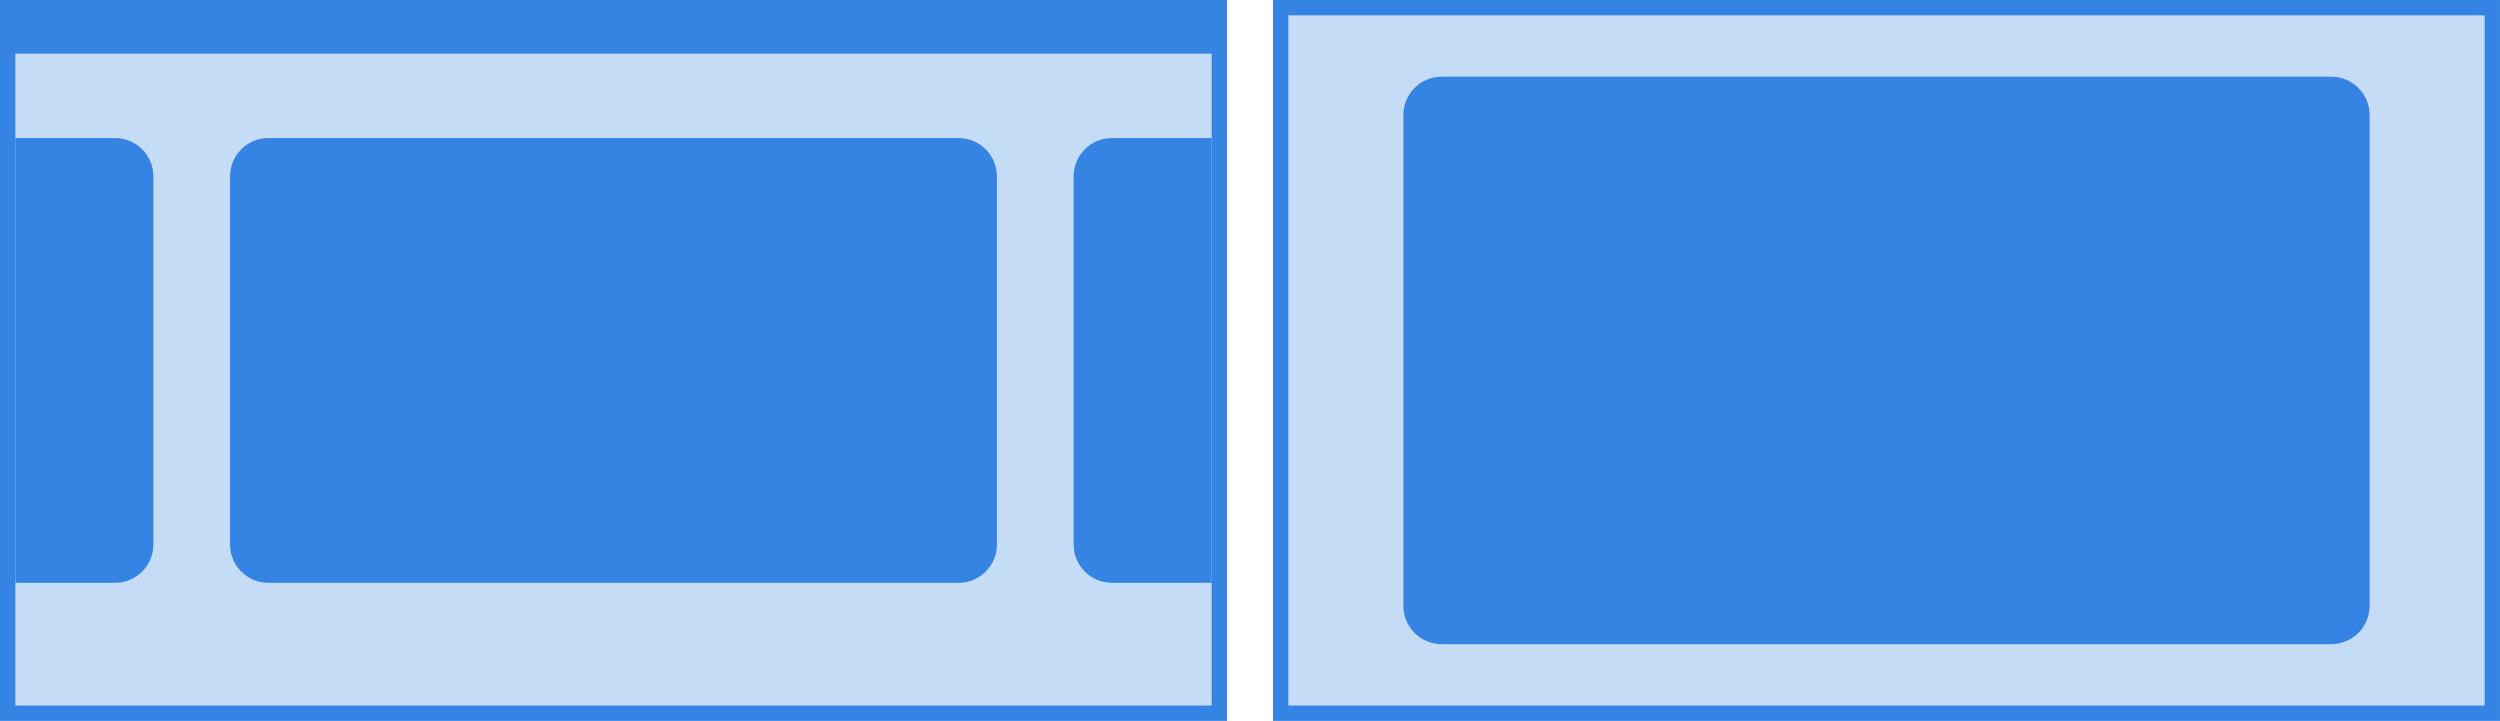
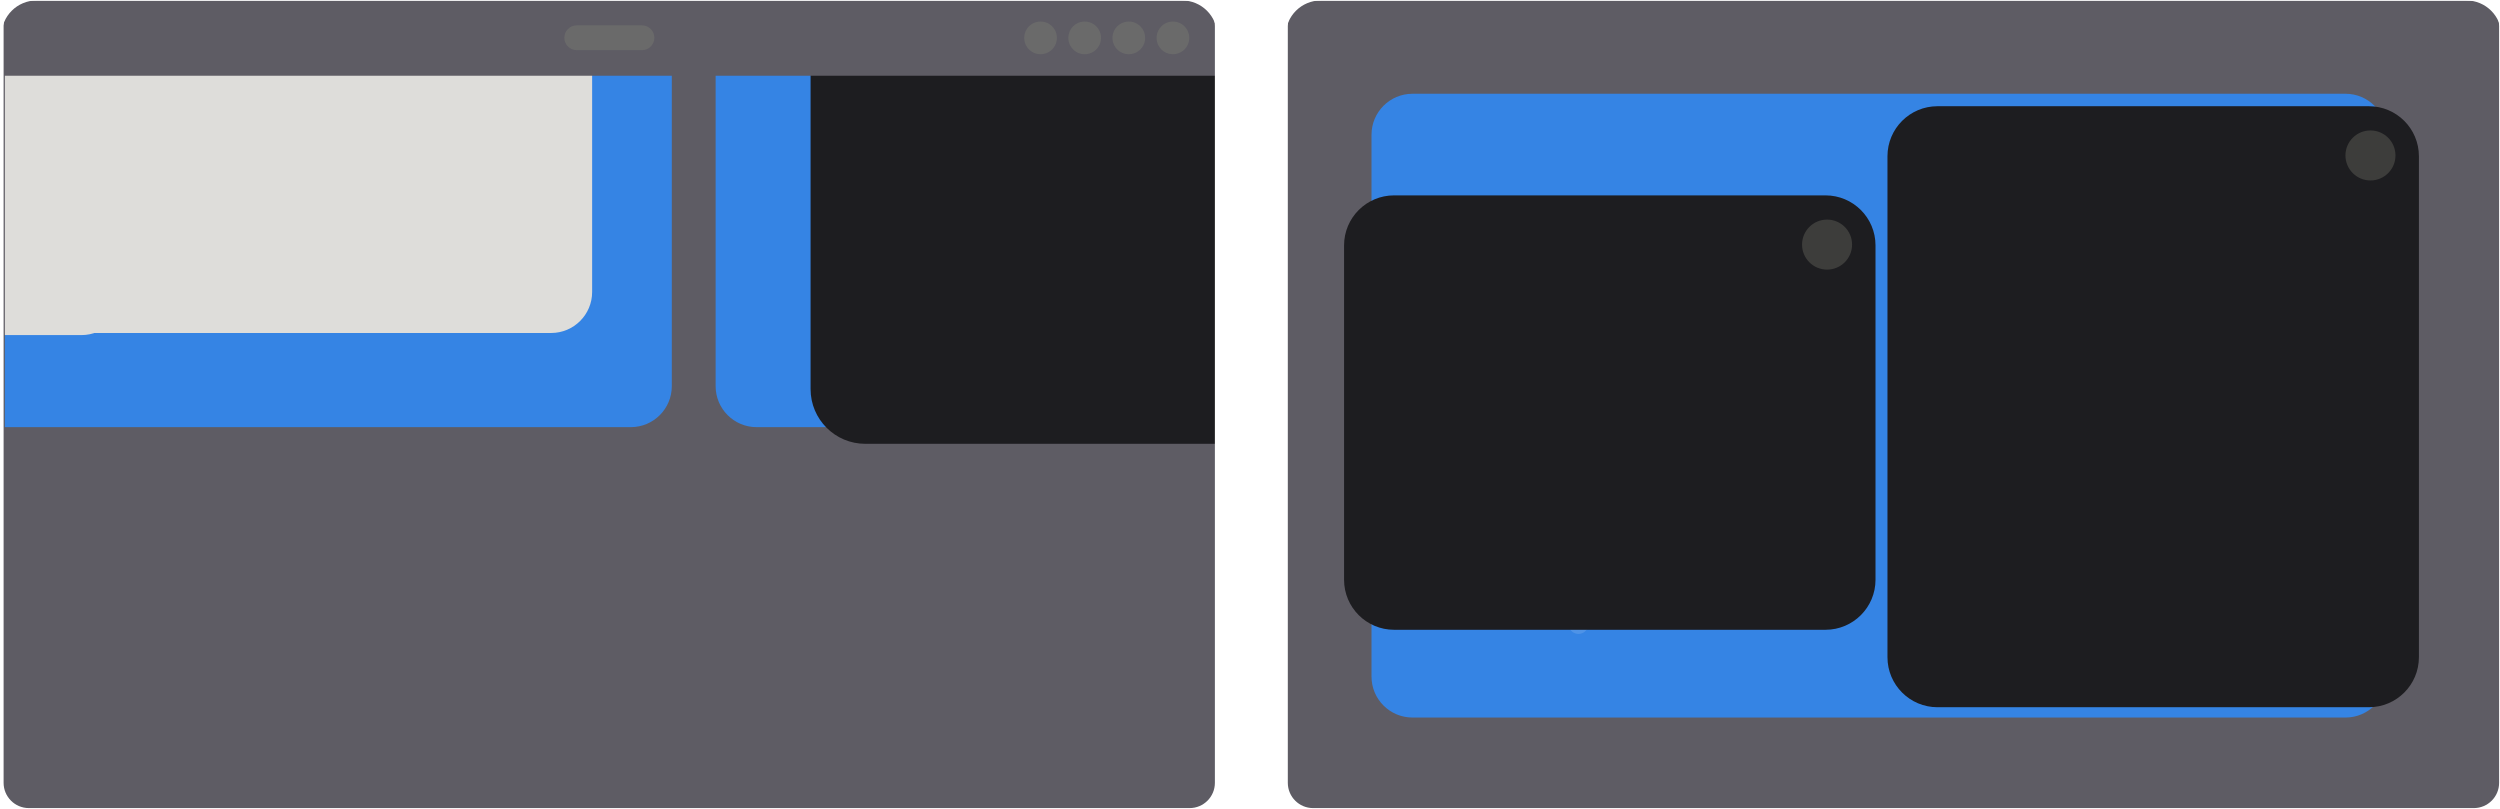
- <svg xmlns="http://www.w3.org/2000/svg" width="326" height="94" viewBox="0 0 86.255 24.871">
-   <path style="display:inline;opacity:.287;vector-effect:none;fill:#3584e4;fill-opacity:1;stroke:#3584e4;stroke-width:.794;stroke-linecap:butt;stroke-linejoin:miter;stroke-miterlimit:4;stroke-dasharray:none;stroke-dashoffset:0;stroke-opacity:1;marker:none;marker-start:none;marker-mid:none;marker-end:none;paint-order:normal" d="M.397.397h41.54v24.078H.397Z" />
-   <path style="display:inline;vector-effect:none;fill:none;fill-opacity:1;stroke:#3584e4;stroke-width:.529;stroke-linecap:butt;stroke-linejoin:miter;stroke-miterlimit:4;stroke-dasharray:none;stroke-dashoffset:0;stroke-opacity:1;marker:none" d="M.265.265h41.804v24.342H.265Z" />
-   <path style="vector-effect:none;fill:none;fill-opacity:1;stroke:#3584e4;stroke-width:.529;stroke-linecap:butt;stroke-linejoin:miter;stroke-miterlimit:4;stroke-dasharray:none;stroke-dashoffset:0;stroke-opacity:1;marker:none" d="M44.186.265H85.99v24.342H44.186z" />
-   <path style="display:inline;opacity:.287;vector-effect:none;fill:#3584e4;fill-opacity:1;stroke:#3584e4;stroke-width:.794;stroke-linecap:butt;stroke-linejoin:miter;stroke-miterlimit:4;stroke-dasharray:none;stroke-dashoffset:0;stroke-opacity:1;marker:none;marker-start:none;marker-mid:none;marker-end:none;paint-order:normal" d="M44.318.397h41.54v24.078h-41.54Z" />
-   <rect style="opacity:1;fill:#3584e4;fill-opacity:1;stroke:#ed333b;stroke-width:0;stroke-linecap:round;stroke-miterlimit:4;stroke-dasharray:none" width="33.338" height="19.579" x="48.419" y="2.646" rx="1.323" ry="1.323" />
-   <rect style="opacity:1;fill:#3584e4;fill-opacity:1;stroke:#ed333b;stroke-width:0;stroke-linecap:round;stroke-miterlimit:4;stroke-dasharray:none" width="26.459" height="15.346" x="7.937" y="4.763" rx="1.323" ry="1.323" />
-   <path style="opacity:1;fill:#3584e4;stroke:#ed333b;stroke-width:0;stroke-linecap:round;fill-opacity:1" d="M38.365 4.763h3.44v15.345h-3.44a1.32 1.32 0 0 1-1.323-1.322v-12.7c0-.733.59-1.323 1.323-1.323zM3.969 4.763H.529v15.345h3.44a1.32 1.32 0 0 0 1.323-1.322v-12.7a1.32 1.32 0 0 0-1.323-1.323Z" />
-   <path style="fill:#3584e4;fill-opacity:1;stroke-width:.529;stroke-linejoin:round;stop-color:#000" d="M0 0h42.334v1.852H0z" />
+ <svg xmlns="http://www.w3.org/2000/svg" viewBox="0 0 792 256">
+   <g id="monitor2" opacity="1" mask="url(#clipmaskMask)" transform="translate(192 130.587) translate(408.382 0) rotate(0) scale(1 1) skewX(0) skewY(0) translate(-192 -130.587)">
+     <g opacity="1" transform="translate(50.7996 33.8669) translate(140.702 94.9621) rotate(0) scale(3.77359 3.77359) skewX(0) skewY(0) translate(-50.7996 -33.8669)">
+       <rect stroke-width="1" id="systemgreybg" x="0.264" stroke-linejoin="round" y="0.263" fill="rgba(94, 92, 100, 1)" ry="2.452" stroke="rgba(94, 92, 100, 1)" width="101.072" height="67.209" stroke-linecap="round" rx="2.459" />
+     </g>
+     <g id="activedesktop" opacity="1" mask="url(#clipactiveMask)" transform="translate(192 133.546) translate(0 0) rotate(0) scale(1 1) skewX(0) skewY(0) translate(-192 -133.546)">
+       <g id="workspaces" opacity="1" transform="translate(50.9318 36.5127) translate(-199.058 91.998) rotate(0) scale(3.06709 3.06709) skewX(0) skewY(0) translate(-50.9318 -36.5127)">
+         <g id="workspace3" opacity="1" transform="translate(50.7954 36.5127) translate(109.364 0) rotate(0) scale(1 1) skewX(0) skewY(0) translate(-50.7954 -36.5127)">
+           <g opacity="1" transform="translate(50.7954 36.5127) translate(0 0) rotate(0) scale(1 1) skewX(0) skewY(0) translate(-50.7954 -36.5127)">
+             <rect stroke-width="0.546" id="bg" x="-1.623" stroke-linejoin="round" y="4.297" fill="rgba(53, 132, 228, 1)" ry="4.233" stroke="none" width="104.837" height="64.431" stroke-linecap="round" rx="4.233" />
+           </g>
+           <g opacity="1" transform="translate(22.3399 46.5026) translate(0 0) rotate(0) scale(1 1) skewX(0) skewY(0) translate(-22.3399 -46.5026)">
+             <path stroke-width="0.536" id="triangle" stroke-linejoin="miter" d="M10.583 44.813C10.583 44.813 10.583 50.558 10.583 50.558C10.583 51.305 11.188 51.91 11.935 51.91C11.935 51.91 17.689 51.91 17.689 51.91C18.111 51.911 18.492 51.656 18.654 51.266C18.816 50.876 18.726 50.426 18.427 50.128C18.427 50.128 12.367 44.074 12.367 44.074C12.068 43.775 11.618 43.686 11.228 43.848C10.837 44.01 10.583 44.391 10.583 44.813C10.583 44.813 10.583 44.813 10.583 44.813ZM25.929 33.959C25.929 33.959 25.929 39.704 25.929 39.704C25.929 40.451 26.534 41.056 27.281 41.056C27.281 41.056 33.035 41.056 33.035 41.056C33.458 41.056 33.838 40.802 34 40.412C34.161 40.022 34.072 39.572 33.773 39.274C33.773 39.274 27.713 33.22 27.713 33.22C27.414 32.921 26.964 32.832 26.574 32.993C26.183 33.155 25.929 33.536 25.929 33.959C25.929 33.959 25.929 33.959 25.929 33.959ZM18.733 59.074C18.733 59.074 18.733 53.237 18.733 53.237C18.733 52.504 19.327 51.91 20.059 51.91C20.059 51.91 25.906 51.91 25.906 51.91C26.317 51.911 26.688 52.158 26.845 52.538C27.003 52.918 26.915 53.356 26.625 53.646C26.625 53.646 20.471 59.794 20.471 59.794C20.179 60.085 19.742 60.172 19.361 60.014C18.981 59.857 18.733 59.486 18.733 59.074C18.733 59.074 18.733 59.074 18.733 59.074Z" fill="rgba(255, 255, 255, 0.122)" stroke="none" stroke-linecap="butt" fill-rule="evenodd" />
+           </g>
+           <g id="appwindow" opacity="1" transform="translate(70.5112 36.1159) translate(6.18777 -2.6035) rotate(0) scale(1.22025 1.22025) skewX(0) skewY(0) translate(-70.5112 -36.1159)">
+             <g opacity="1" transform="translate(70.5112 36.1159) translate(0 0) rotate(0) scale(1 1) skewX(0) skewY(0) translate(-70.5112 -36.1159)">
+               <rect stroke-width="0.529" id="window" x="50" stroke-linejoin="round" y="13.229" fill="rgba(29, 29, 32, 1)" ry="4.233" stroke="none" width="44.985" height="50.873" stroke-linecap="round" rx="4.233" />
+             </g>
+             <g opacity="1" transform="translate(90.8842 17.3965) translate(0 0) rotate(0) scale(1 1) skewX(0) skewY(0) translate(-90.8842 -17.3965)">
+               <ellipse stroke-width="0.446" id="closebutton" cy="17.396" stroke-linejoin="round" cx="90.884" fill="rgba(61, 61, 59, 1)" ry="2.117" stroke="none" stroke-linecap="round" rx="2.117" />
+             </g>
+           </g>
+           <g id="app2window0" opacity="1" transform="translate(70.5112 36.1159) translate(-49.94 6.60496) rotate(0) scale(1.22025 1.22025) skewX(0) skewY(0) translate(-70.5112 -36.1159)">
+             <g opacity="1" transform="translate(70.5112 36.1159) translate(0 0) rotate(0) scale(1 1) skewX(0) skewY(0) translate(-70.5112 -36.1159)">
+               <rect stroke-width="0.529" id="window" x="50" stroke-linejoin="round" y="13.229" fill="rgba(29, 29, 32, 1)" ry="4.233" stroke="none" width="44.985" height="36.771" stroke-linecap="round" rx="4.233" />
+             </g>
+             <g opacity="1" transform="translate(90.8842 17.3965) translate(0 0) rotate(0) scale(1 1) skewX(0) skewY(0) translate(-90.8842 -17.3965)">
+               <ellipse stroke-width="0.446" id="closebutton" cy="17.396" stroke-linejoin="round" cx="90.884" fill="rgba(61, 61, 59, 1)" ry="2.117" stroke="none" stroke-linecap="round" rx="2.117" />
+             </g>
+           </g>
+         </g>
+       </g>
+     </g>
+   </g>
+   <g transform="translate(192 130.587)">
+     <g transform="translate(1.54217 0)">
+       <g transform="rotate(0)">
+         <g transform="scale(1 1)">
+           <g transform="skewX(0) skewY(0)">
+             <g opacity="1" transform="translate(-192 -130.587)">
+               <g id="monitor1" mask="url(#clipmaskMask)">
+                 <g opacity="1" transform="translate(50.7996 33.8669) translate(140.702 94.9621) rotate(0) scale(3.77359 3.77359) skewX(0) skewY(0) translate(-50.7996 -33.8669)">
+                   <rect stroke-width="1" id="systemgreybg" x="0.264" stroke-linejoin="round" y="0.263" fill="rgba(94, 92, 100, 1)" ry="2.452" stroke="rgba(94, 92, 100, 1)" width="101.072" height="67.209" stroke-linecap="round" rx="2.459" />
+                 </g>
+                 <g transform="translate(192 133.546)">
+                   <g transform="translate(0 0)">
+                     <g transform="rotate(0)">
+                       <g transform="scale(1 1)">
+                         <g transform="skewX(0) skewY(0)">
+                           <g opacity="1" transform="translate(-192 -133.546)">
+                             <g id="activedesktop" mask="url(#clipactiveMask)">
+                               <g transform="translate(50.9318 36.5127)">
+                                 <g>
+                                   <animateTransform attributeName="transform" type="translate" dur="2s" calcMode="spline" repeatCount="indefinite" keyTimes="0;0.167;0.233;0.4;0.467;0.667;0.75;0.783;0.867;1" keySplines="0 0 1 1;1 0 0 1;0.5 0.333 0.5 0.667;1 0 0 1;0.417 0.333 0.583 0.667;1 0 0 1;1 0.333 0 0.667;1 0 0 1;0 0 1 1" values="468.403 0;468.403 0;140.928 0;140.928 0;-194.643 0;-194.643 0;140.928 0;140.928 0;468.403 0;468.403 0" />
+                                   <g>
+                                     <animateTransform attributeName="transform" type="translate" dur="2s" calcMode="spline" repeatCount="indefinite" keyTimes="0;0.167;0.233;0.4;0.467;0.667;0.75;0.783;0.867;1" keySplines="0 0 1 1;1 0.333 0 0.667;0.5 0.333 0.5 0.667;1 0.333 0 0.667;0.417 0.333 0.583 0.667;1 0.333 0 0.667;1 0.333 0 0.667;1 0.333 0 0.667;0 0 1 1" values="0 102.301;0 102.301;0 102.301;0 102.301;0 102.301;0 102.301;0 102.301;0 102.301;0 102.301;0 102.301" />
+                                     <g transform="rotate(0)">
+                                       <g transform="scale(3.06709 3.06709)">
+                                         <g transform="skewX(0) skewY(0)">
+                                           <g opacity="1" transform="translate(-50.9318 -36.5127)">
+                                             <g id="workspaces">
+                                               <g id="workspace3" opacity="1" transform="translate(50.7954 36.5127) translate(109.364 0) rotate(0) scale(1 1) skewX(0) skewY(0) translate(-50.7954 -36.5127)">
+                                                 <g opacity="1" transform="translate(50.7954 36.5127) translate(0 0) rotate(0) scale(1 1) skewX(0) skewY(0) translate(-50.7954 -36.5127)">
+                                                   <rect stroke-width="0.546" id="bg" x="-1.623" stroke-linejoin="round" y="4.297" fill="rgba(53, 132, 228, 1)" ry="4.233" stroke="none" width="104.837" height="64.431" stroke-linecap="round" rx="4.233" />
+                                                 </g>
+                                                 <g opacity="1" transform="translate(22.3399 46.5026) translate(0 0) rotate(0) scale(1 1) skewX(0) skewY(0) translate(-22.3399 -46.5026)">
+                                                   <path stroke-width="0.536" id="triangle" stroke-linejoin="miter" d="M10.583 44.813C10.583 44.813 10.583 50.558 10.583 50.558C10.583 51.305 11.188 51.91 11.935 51.91C11.935 51.91 17.689 51.91 17.689 51.91C18.111 51.911 18.492 51.656 18.654 51.266C18.816 50.876 18.726 50.426 18.427 50.128C18.427 50.128 12.367 44.074 12.367 44.074C12.068 43.775 11.618 43.686 11.228 43.848C10.837 44.01 10.583 44.391 10.583 44.813C10.583 44.813 10.583 44.813 10.583 44.813ZM25.929 33.959C25.929 33.959 25.929 39.704 25.929 39.704C25.929 40.451 26.534 41.056 27.281 41.056C27.281 41.056 33.035 41.056 33.035 41.056C33.458 41.056 33.838 40.802 34 40.412C34.161 40.022 34.072 39.572 33.773 39.274C33.773 39.274 27.713 33.22 27.713 33.22C27.414 32.921 26.964 32.832 26.574 32.993C26.183 33.155 25.929 33.536 25.929 33.959C25.929 33.959 25.929 33.959 25.929 33.959ZM18.733 59.074C18.733 59.074 18.733 53.237 18.733 53.237C18.733 52.504 19.327 51.91 20.059 51.91C20.059 51.91 25.906 51.91 25.906 51.91C26.317 51.911 26.688 52.158 26.845 52.538C27.003 52.918 26.915 53.356 26.625 53.646C26.625 53.646 20.471 59.794 20.471 59.794C20.179 60.085 19.742 60.172 19.361 60.014C18.981 59.857 18.733 59.486 18.733 59.074C18.733 59.074 18.733 59.074 18.733 59.074Z" fill="rgba(255, 255, 255, 0.122)" stroke="none" stroke-linecap="butt" fill-rule="evenodd" />
+                                                 </g>
+                                                 <g id="appwindow" opacity="1" transform="translate(70.5112 36.1159) translate(-8.6797 -3.0379) rotate(0) scale(1.33538 1.33538) skewX(0) skewY(0) translate(-70.5112 -36.1159)">
+                                                   <g opacity="1" transform="translate(70.5112 36.1159) translate(0 0) rotate(0) scale(1 1) skewX(0) skewY(0) translate(-70.5112 -36.1159)">
+                                                     <rect stroke-width="0.529" id="window" x="30.337" stroke-linejoin="round" y="13.229" fill="rgba(29, 29, 32, 1)" ry="4.233" stroke="none" width="64.648" height="50.873" stroke-linecap="round" rx="4.233" />
+                                                   </g>
+                                                   <g opacity="1" transform="translate(90.8842 17.3965) translate(0 0) rotate(0) scale(1 1) skewX(0) skewY(0) translate(-90.8842 -17.3965)">
+                                                     <ellipse stroke-width="0.446" id="closebutton" cy="17.396" stroke-linejoin="round" cx="90.884" fill="rgba(61, 61, 59, 1)" ry="2.117" stroke="none" stroke-linecap="round" rx="2.117" />
+                                                   </g>
+                                                 </g>
+                                               </g>
+                                               <g transform="translate(50.7954 36.5127)">
+                                                 <g transform="translate(0 0)">
+                                                   <g transform="rotate(0)">
+                                                     <g transform="scale(1 1)">
+                                                       <g transform="skewX(0) skewY(0)">
+                                                         <g opacity="1" transform="translate(-50.7954 -36.5127)">
+                                                           <g id="workspace2">
+                                                             <g opacity="1" transform="translate(50.7954 36.5127) translate(0 0) rotate(0) scale(1 1) skewX(0) skewY(0) translate(-50.7954 -36.5127)">
+                                                               <rect stroke-width="0.546" id="bg" x="-1.623" stroke-linejoin="round" y="4.297" fill="rgba(53, 132, 228, 1)" ry="4.233" stroke="none" width="104.837" height="64.431" stroke-linecap="round" rx="4.233" />
+                                                             </g>
+                                                             <g opacity="1" transform="translate(22.3399 46.5026) translate(0 0) rotate(0) scale(1 1) skewX(0) skewY(0) translate(-22.3399 -46.5026)">
+                                                               <path stroke-width="0.536" id="triangle" stroke-linejoin="miter" d="M10.583 44.813C10.583 44.813 10.583 50.558 10.583 50.558C10.583 51.305 11.188 51.91 11.935 51.91C11.935 51.91 17.689 51.91 17.689 51.91C18.111 51.911 18.492 51.656 18.654 51.266C18.816 50.876 18.726 50.426 18.427 50.128C18.427 50.128 12.367 44.074 12.367 44.074C12.068 43.775 11.618 43.686 11.228 43.848C10.837 44.01 10.583 44.391 10.583 44.813C10.583 44.813 10.583 44.813 10.583 44.813ZM25.929 33.959C25.929 33.959 25.929 39.704 25.929 39.704C25.929 40.451 26.534 41.056 27.281 41.056C27.281 41.056 33.035 41.056 33.035 41.056C33.458 41.056 33.838 40.802 34 40.412C34.161 40.022 34.072 39.572 33.773 39.274C33.773 39.274 27.713 33.22 27.713 33.22C27.414 32.921 26.964 32.832 26.574 32.993C26.183 33.155 25.929 33.536 25.929 33.959C25.929 33.959 25.929 33.959 25.929 33.959ZM18.733 59.074C18.733 59.074 18.733 53.237 18.733 53.237C18.733 52.504 19.327 51.91 20.059 51.91C20.059 51.91 25.906 51.91 25.906 51.91C26.317 51.911 26.688 52.158 26.845 52.538C27.003 52.918 26.915 53.356 26.625 53.646C26.625 53.646 20.471 59.794 20.471 59.794C20.179 60.085 19.742 60.172 19.361 60.014C18.981 59.857 18.733 59.486 18.733 59.074C18.733 59.074 18.733 59.074 18.733 59.074Z" fill="rgba(255, 255, 255, 0.122)" stroke="none" stroke-linecap="butt" fill-rule="evenodd" />
+                                                             </g>
+                                                             <g transform="translate(70.5112 36.1159)">
+                                                               <g>
+                                                                 <animateTransform attributeName="transform" type="translate" dur="2s" calcMode="spline" repeatCount="indefinite" keyTimes="0;0.117;0.233;1" keySplines="0 0 1 1;0 0 1 1;0 0 1 1" values="9.765 0;9.765 0;9.285 0;9.285 0" />
+                                                                 <g id="appwindow" opacity="1" transform="translate(0 0) rotate(0) scale(1 1) skewX(0) skewY(0) translate(-70.5112 -36.1159)">
+                                                                   <g opacity="1" transform="translate(70.5112 36.1159) translate(0 0) rotate(0) scale(1 1) skewX(0) skewY(0) translate(-70.5112 -36.1159)">
+                                                                     <rect stroke-width="0.529" id="window" x="38.637" stroke-linejoin="round" y="13.229" fill="rgba(222, 221, 218, 1)" ry="4.233" stroke="none" width="56.348" height="45.773" stroke-linecap="round" rx="4.233" />
+                                                                   </g>
+                                                                   <g opacity="1" transform="translate(90.8842 17.3965) translate(0 0) rotate(0) scale(1 1) skewX(0) skewY(0) translate(-90.8842 -17.3965)">
+                                                                     <ellipse stroke-width="0.446" id="closebutton" cy="17.396" stroke-linejoin="round" cx="90.884" fill="rgba(154, 153, 150, 1)" ry="2.117" stroke="none" stroke-linecap="round" rx="2.117" />
+                                                                   </g>
+                                                                 </g>
+                                                               </g>
+                                                             </g>
+                                                             <g id="app2window" opacity="1" transform="translate(70.5112 36.1159) translate(-48.5146 0.216993) rotate(0) scale(1 1) skewX(0) skewY(0) translate(-70.5112 -36.1159)">
+                                                               <g opacity="1" transform="translate(70.5112 36.1159) translate(0 0) rotate(0) scale(1 1) skewX(0) skewY(0) translate(-70.5112 -36.1159)">
+                                                                 <rect stroke-width="0.529" id="window" x="46.037" stroke-linejoin="round" y="13.229" fill="rgba(222, 221, 218, 1)" ry="4.233" stroke="none" width="48.948" height="45.773" stroke-linecap="round" rx="4.233" />
+                                                               </g>
+                                                               <g opacity="1" transform="translate(90.8842 17.3965) translate(0 0) rotate(0) scale(1 1) skewX(0) skewY(0) translate(-90.8842 -17.3965)">
+                                                                 <ellipse stroke-width="0.446" id="closebutton" cy="17.396" stroke-linejoin="round" cx="90.884" fill="rgba(154, 153, 150, 1)" ry="2.117" stroke="none" stroke-linecap="round" rx="2.117" />
+                                                               </g>
+                                                             </g>
+                                                           </g>
+                                                         </g>
+                                                       </g>
+                                                     </g>
+                                                   </g>
+                                                 </g>
+                                               </g>
+                                               <g id="workspace1" opacity="1" transform="translate(50.7954 36.5127) translate(-108.93 0) rotate(0) scale(1 1) skewX(0) skewY(0) translate(-50.7954 -36.5127)">
+                                                 <g opacity="1" transform="translate(50.7954 36.5127) translate(0 0) rotate(0) scale(1 1) skewX(0) skewY(0) translate(-50.7954 -36.5127)">
+                                                   <rect stroke-width="0.546" id="bg" x="-1.623" stroke-linejoin="round" y="4.297" fill="rgba(53, 132, 228, 1)" ry="4.233" stroke="none" width="104.837" height="64.431" stroke-linecap="round" rx="4.233" />
+                                                 </g>
+                                                 <g opacity="1" transform="translate(22.3399 46.5026) translate(0 0) rotate(0) scale(1 1) skewX(0) skewY(0) translate(-22.3399 -46.5026)">
+                                                   <path stroke-width="0.536" id="triangle" stroke-linejoin="miter" d="M10.583 44.813C10.583 44.813 10.583 50.558 10.583 50.558C10.583 51.305 11.188 51.91 11.935 51.91C11.935 51.91 17.689 51.91 17.689 51.91C18.111 51.911 18.492 51.656 18.654 51.266C18.816 50.876 18.726 50.426 18.427 50.128C18.427 50.128 12.367 44.074 12.367 44.074C12.068 43.775 11.618 43.686 11.228 43.848C10.837 44.01 10.583 44.391 10.583 44.813C10.583 44.813 10.583 44.813 10.583 44.813ZM25.929 33.959C25.929 33.959 25.929 39.704 25.929 39.704C25.929 40.451 26.534 41.056 27.281 41.056C27.281 41.056 33.035 41.056 33.035 41.056C33.458 41.056 33.838 40.802 34 40.412C34.161 40.022 34.072 39.572 33.773 39.274C33.773 39.274 27.713 33.22 27.713 33.22C27.414 32.921 26.964 32.832 26.574 32.993C26.183 33.155 25.929 33.536 25.929 33.959C25.929 33.959 25.929 33.959 25.929 33.959ZM18.733 59.074C18.733 59.074 18.733 53.237 18.733 53.237C18.733 52.504 19.327 51.91 20.059 51.91C20.059 51.91 25.906 51.91 25.906 51.91C26.317 51.911 26.688 52.158 26.845 52.538C27.003 52.918 26.915 53.356 26.625 53.646C26.625 53.646 20.471 59.794 20.471 59.794C20.179 60.085 19.742 60.172 19.361 60.014C18.981 59.857 18.733 59.486 18.733 59.074C18.733 59.074 18.733 59.074 18.733 59.074Z" fill="rgba(255, 255, 255, 0.122)" stroke="none" stroke-linecap="butt" fill-rule="evenodd" />
+                                                 </g>
+                                                 <g id="appwindow" opacity="1" transform="translate(70.5112 36.1159) translate(-17.4971 -8.39771) rotate(0) scale(1.10649 1.10649) skewX(0) skewY(0) translate(-70.5112 -36.1159)">
+                                                   <g opacity="1" transform="translate(70.5112 36.1159) translate(1.30106 0) rotate(0) scale(1 1) skewX(0) skewY(0) translate(-70.5112 -36.1159)">
+                                                     <rect stroke-width="0.529" id="window" x="46.037" stroke-linejoin="round" y="13.229" fill="rgba(222, 221, 218, 1)" ry="4.233" stroke="none" width="47.463" height="61.771" stroke-linecap="round" rx="4.233" />
+                                                   </g>
+                                                   <g opacity="1" transform="translate(90.8842 17.3965) translate(0 0) rotate(0) scale(1 1) skewX(0) skewY(0) translate(-90.8842 -17.3965)">
+                                                     <ellipse stroke-width="0.446" id="closebutton" cy="17.396" stroke-linejoin="round" cx="90.884" fill="rgba(154, 153, 150, 1)" ry="2.117" stroke="none" stroke-linecap="round" rx="2.117" />
+                                                   </g>
+                                                 </g>
+                                               </g>
+                                             </g>
+                                           </g>
+                                         </g>
+                                       </g>
+                                     </g>
+                                   </g>
+                                 </g>
+                               </g>
+                             </g>
+                           </g>
+                         </g>
+                       </g>
+                     </g>
+                   </g>
+                 </g>
+                 <g transform="translate(40.2381 11.9611)">
+                   <g transform="translate(0 0)">
+                     <g transform="rotate(0)">
+                       <g transform="scale(1 1)">
+                         <g transform="skewX(0) skewY(0)">
+                           <g opacity="1" transform="translate(-40.2381 -11.9611)">
+                             <g id="activities">
+                               <g transform="translate(12.4045 2.89696) translate(34.2091 9.06417) rotate(0) scale(3.77359 3.77359) skewX(0) skewY(0) translate(-12.4045 -2.89696)">
+                                 <rect stroke-width="0.278" id="dot3" stroke-linejoin="round" y="1.856" fill="rgba(255, 255, 255, 1)" ry="1.041" stroke="none" height="2.082" stroke-linecap="round" rx="1.041">
+                                   <animate attributeName="x" dur="2s" calcMode="spline" repeatCount="indefinite" keyTimes="0;0;0.267;0.35;0.383;0.394;0.4;0.417;0.45;0.467;0.472;0.483;0.5;0.5;0.567;0.633;0.65;0.661;0.667;0.683;0.733;0.75;0.756;0.767;0.783;0.833;1" keySplines="0 0 1 1;0.333 0.333 0.667 0.667;0.333 0.333 0.667 0.667;0.333 0.333 0.667 0.667;0.333 0 0.667 1;0.333 6.88338e-14 0.667 0.25;0.333 0.167 0.667 0.667;0.333 0.333 0.667 0.667;0.333 0.333 0.667 0.833;0.333 0.75 0.667 1;0.333 3.44175e-14 0.667 1;0.333 0.333 0.667 0.667;0.333 0.333 0.667 0.667;0.333 0.333 0.667 0.667;0.333 0.333 0.667 0.667;0.333 0.333 0.667 0.667;0.333 0 0.667 1;0.333 0 0.667 0.25;0.333 0.167 0.667 0.667;0.333 0.333 0.667 0.667;0.333 0.333 0.667 0.833;0.333 0.75 0.667 1;0.333 0 0.667 1;0.333 0.333 0.667 0.667;0.333 0.333 0.667 0.667;0.333 0.333 0.667 0.667" values="14.2;14.2;14.2;14.2;14.2;14.2;14.2;12.806;10.019;8.626;8.626;8.626;8.626;8.626;8.626;8.626;8.626;8.626;8.626;9.741;13.085;14.2;14.2;14.2;14.2;14.2;14.2" />
+                                   <animate attributeName="width" dur="2s" calcMode="spline" repeatCount="indefinite" keyTimes="0;0;0.267;0.35;0.383;0.394;0.4;0.417;0.45;0.467;0.472;0.483;0.5;0.533;0.567;0.633;0.65;0.661;0.667;0.683;0.733;0.75;0.756;0.767;0.783;0.833;1" keySplines="0 0 1 1;0.333 0.333 0.667 0.667;0.333 0.333 0.667 0.667;0.333 0.333 0.667 0.667;0.333 0 0.667 1;0.333 0 0.667 0.25;0.333 0.167 0.667 0.667;0.333 0.333 0.667 0.667;0.333 0.333 0.667 0.833;0.333 0.75 0.667 1;0.333 8.65974e-15 0.667 1;0.333 0.333 0.667 0.667;0.333 0.333 0.667 0.667;0.333 0.333 0.667 0.667;0.333 0.333 0.667 0.667;0.333 0.333 0.667 0.667;0.333 0 0.667 1;0.333 0 0.667 0.25;0.333 0.167 0.667 0.667;0.333 0.333 0.667 0.667;0.333 0.333 0.667 0.833;0.333 0.75 0.667 1;0.333 5.37781e-15 0.667 1;0.333 0.333 0.667 0.667;0.333 0.333 0.667 0.667;0.333 0.333 0.667 0.667" values="1.983;1.983;1.983;1.983;1.983;1.983;1.983;3.377;6.164;7.557;7.557;7.557;7.557;7.557;7.557;7.557;7.557;7.557;7.557;6.442;3.098;1.983;1.983;1.983;1.983;1.983;1.983" />
+                                 </rect>
+                                 <animate attributeName="opacity" dur="2s" calcMode="spline" repeatCount="indefinite" keyTimes="0;0.4;0.467;0.667;0.75;0.783;1" keySplines="0 0 1 1;0 0 1 1;0 0.333 1 0.667;0 0 1 1;0 0.333 1 0.667;0 0 1 1" values="0.2;0.2;1;1;0.2;0.2;0.2" />
+                               </g>
+                               <g transform="translate(6.50873 2.90767)">
+                                 <g>
+                                   <animateTransform attributeName="transform" type="translate" dur="2s" calcMode="spline" repeatCount="indefinite" keyTimes="0;0.167;0.233;0.467;0.667;0.75;0.783;0.867;1" keySplines="0 0 1 1;0 0 1 1;0 0.333 1 0.667;0 0.333 1 0.667;0 0 1 1;0 0.333 1 0.667;0 0 1 1;0 0 1 1" values="38 8.394;38 8.394;16.857 8.394;16.857 8.394;16.857 8.394;17.866 8.394;17.866 8.394;38 8.394;38 8.394" />
+                                   <g transform="rotate(0) scale(3.77359 3.77359) skewX(0) skewY(0) translate(-6.50873 -2.90767)">
+                                     <rect stroke-width="0.374" id="dot2" stroke-linejoin="round" y="2.066" fill="rgba(255, 255, 255, 1)" ry="0.952" stroke="none" height="2.134" stroke-linecap="round" rx="0.952">
+                                       <animate attributeName="x" dur="2s" calcMode="spline" repeatCount="indefinite" keyTimes="0;0;1" keySplines="0 0 1 1;0.333 0.333 0.667 0.667" values="5.667;5.667;5.667" />
+                                       <animate attributeName="width" dur="2s" calcMode="spline" repeatCount="indefinite" keyTimes="0;0;0.117;0.15;0.161;0.167;0.183;0.217;0.233;0.239;0.25;0.267;0.317;0.367;0.383;0.394;0.4;0.417;0.45;0.467;0.472;0.483;0.5;0.567;0.567;0.633;0.65;0.661;0.667;0.683;0.733;0.75;0.756;0.767;0.778;0.783;0.8;0.85;0.867;0.872;0.883;0.917;1" keySplines="0 0 1 1;0.333 0.333 0.667 0.667;0.333 0.333 0.667 0.667;0.333 0 0.667 1;0.333 0 0.667 0.25;0.333 0.167 0.667 0.667;0.333 0.333 0.667 0.667;0.333 0.333 0.667 0.833;0.333 0.75 0.667 1;0.333 0 0.667 1;0.333 0.333 0.667 0.667;0.333 0.333 0.667 0.667;0.333 0.333 0.667 0.667;0.333 0.333 0.667 0.667;0.333 0 0.667 1;0.333 0 0.667 0.25;0.333 0.167 0.667 0.667;0.333 0.333 0.667 0.667;0.333 0.333 0.667 0.833;0.333 0.75 0.667 1;0.333 4.44092e-15 0.667 1;0.333 0.333 0.667 0.667;0.333 0.333 0.667 0.667;0.333 0.333 0.667 0.667;0.333 0.333 0.667 0.667;0.333 0.333 0.667 0.667;0.333 0 0.667 1;0.333 1.11024e-14 0.667 0.25;0.333 0.167 0.667 0.667;0.333 0.333 0.667 0.667;0.333 0.333 0.667 0.833;0.333 0.75 0.667 1;0.333 2.22045e-14 0.667 1;0.333 0 0.667 1;0.333 0 0.667 0.25;0.333 0.167 0.667 0.667;0.333 0.333 0.667 0.667;0.333 0.333 0.667 0.833;0.333 0.75 0.667 1;0.333 1.11024e-14 0.667 1;0.333 0.333 0.667 0.667;0.333 0.333 0.667 0.667" values="2.133;2.133;2.133;2.133;2.133;2.133;3.483;6.182;7.533;7.533;7.533;7.533;7.533;7.533;7.533;7.533;7.533;6.182;3.483;2.133;2.133;2.133;2.133;2.133;2.133;2.133;2.133;2.133;2.133;3.213;6.453;7.533;7.533;7.533;7.533;7.533;6.453;3.213;2.133;2.133;2.133;2.133;2.133" />
+                                     </rect>
+                                     <animate attributeName="opacity" dur="2s" calcMode="spline" repeatCount="indefinite" keyTimes="0;0.167;0.233;0.4;0.467;0.667;0.75;0.783;0.867;1" keySplines="0 0 1 1;0 0 1 1;0 0.333 1 0.667;0 0 1 1;0 0.333 1 0.667;0 0 1 1;0 0.333 1 0.667;0 0 1 1;0 0 1 1" values="0.2;0.2;1;1;0.2;0.2;1;1;0.2;0.2" />
+                                   </g>
+                                 </g>
+                               </g>
+                               <g transform="translate(6.50873 2.90767) translate(4.88252 8.39388) rotate(0) scale(3.77359 3.77359) skewX(0) skewY(0) translate(-6.50873 -2.90767)">
+                                 <rect stroke-width="0.374" id="dot1" stroke-linejoin="round" y="2.066" fill="rgba(255, 255, 255, 1)" ry="0.952" stroke="none" height="2.134" stroke-linecap="round" rx="0.952">
+                                   <animate attributeName="x" dur="2s" calcMode="spline" repeatCount="indefinite" keyTimes="0;0;1" keySplines="0 0 1 1;0.333 0.333 0.667 0.667" values="5.667;5.667;5.667" />
+                                   <animate attributeName="width" dur="2s" calcMode="spline" repeatCount="indefinite" keyTimes="0;0;0.117;0.15;0.161;0.167;0.183;0.217;0.233;0.239;0.25;0.25;0.3;0.358;0.417;0.417;0.667;0.667;0.725;0.75;0.767;0.778;0.783;0.8;0.85;0.867;0.872;0.883;0.917;1" keySplines="0 0 1 1;0.333 0.333 0.667 0.667;0.333 0.333 0.667 0.667;0.333 0 0.667 1;0.333 3.36398e-14 0.667 0.25;0.333 0.167 0.667 0.667;0.333 0.333 0.667 0.667;0.333 0.333 0.667 0.833;0.333 0.75 0.667 1;0.333 8.4144e-15 0.667 1;0.333 0.333 0.667 0.667;0.333 0.333 0.667 0.667;0.333 0.333 0.667 0.667;0.333 0.333 0.667 0.667;0.333 0.333 0.667 0.667;0.333 0.333 0.667 0.667;0.333 0.333 0.667 0.667;0.333 0.333 0.667 0.667;0.333 0.333 0.667 0.667;0.333 0.333 0.667 0.667;0.333 0 0.667 1;0.333 1.05181e-14 0.667 0.25;0.333 0.167 0.667 0.667;0.333 0.333 0.667 0.667;0.333 0.333 0.667 0.833;0.333 0.75 0.667 1;0.333 0 0.667 1;0.333 0.333 0.667 0.667;0.333 0.333 0.667 0.667" values="7.833;7.833;7.833;7.833;7.833;7.833;6.407;3.558;2.133;2.133;2.133;2.133;2.133;2.133;2.133;2.133;2.133;2.133;2.133;2.133;2.133;2.133;2.133;3.273;6.693;7.833;7.833;7.833;7.833;7.833" />
+                                 </rect>
+                                 <animate attributeName="opacity" dur="2s" calcMode="spline" repeatCount="indefinite" keyTimes="0;0.167;0.233;0.4;0.783;0.867;1" keySplines="0 0 1 1;0 0 1 1;0 0.333 1 0.667;0 0.333 1 0.667;0 0 1 1;0 0 1 1" values="1;1;0.2;0.2;0.2;1;1" />
+                               </g>
+                             </g>
+                           </g>
+                         </g>
+                       </g>
+                     </g>
+                   </g>
+                 </g>
+                 <g opacity="1" transform="translate(92.5565 2.90767) translate(256.518 9.09388) rotate(0) scale(3.77359 3.77359) skewX(0) skewY(0) translate(-92.5565 -2.90767)">
+                   <path stroke-width="0.609" id="systemicons" stroke-linejoin="round" d="M87 1.537C87.759 1.537 88.371 2.148 88.371 2.908C88.371 3.667 87.759 4.278 87 4.278C86.241 4.278 85.63 3.667 85.63 2.908C85.63 2.148 86.241 1.537 87 1.537C87 1.537 87 1.537 87 1.537ZM90.704 1.537C91.464 1.537 92.075 2.148 92.075 2.908C92.075 3.667 91.464 4.278 90.704 4.278C89.945 4.278 89.334 3.667 89.334 2.908C89.334 2.148 89.945 1.537 90.704 1.537C90.704 1.537 90.704 1.537 90.704 1.537ZM94.409 1.537C95.168 1.537 95.779 2.148 95.779 2.908C95.779 3.667 95.168 4.278 94.409 4.278C93.649 4.278 93.038 3.667 93.038 2.908C93.038 2.148 93.649 1.537 94.409 1.537C94.409 1.537 94.409 1.537 94.409 1.537ZM98.113 1.537C98.872 1.537 99.483 2.148 99.483 2.908C99.483 3.667 98.872 4.278 98.113 4.278C97.354 4.278 96.742 3.667 96.742 2.908C96.742 2.148 97.354 1.537 98.113 1.537C98.113 1.537 98.113 1.537 98.113 1.537Z" fill="rgba(106, 106, 106, 1)" stroke="none" stroke-linecap="round" fill-rule="evenodd" />
+                 </g>
+                 <g opacity="1" transform="translate(50.7996 2.89696) translate(140.702 9.06417) rotate(0) scale(3.77359 3.77359) skewX(0) skewY(0) translate(-50.7996 -2.89696)">
+                   <rect stroke-width="0.278" id="date" x="47.021" stroke-linejoin="round" y="1.856" fill="rgba(106, 106, 106, 1)" ry="1.041" stroke="none" width="7.557" height="2.082" stroke-linecap="round" rx="1.041" />
+                 </g>
+               </g>
+             </g>
+           </g>
+         </g>
+       </g>
+     </g>
+   </g>
+   <defs>
+     <mask id="clipactiveMask">
+       <g opacity="1" transform="translate(0 0) translate(0 24) rotate(0) scale(1 1) skewX(0) skewY(0) translate(0 0)">
+         <rect stroke-width="10" id="clipactive" x="0" stroke-linejoin="round" y="0" fill="rgba(255, 255, 255, 1)" ry="0" stroke="none" width="384" height="232" stroke-linecap="round" rx="0" />
+       </g>
+     </mask>
+     <mask id="clipmaskMask">
+       <g opacity="1" transform="translate(129.9 33.8669) translate(-0.665535 0) rotate(0) scale(1 1) skewX(0) skewY(0) translate(-129.9 -33.8669)">
+         <rect stroke-width="1" id="clipmask" x="0.264" stroke-linejoin="round" y="0.263" fill="rgba(255, 255, 255, 1)" ry="8" stroke="none" width="383.736" height="255.737" stroke-linecap="round" rx="8" />
+       </g>
+     </mask>
+     <mask id="clipactiveMask">
+       <g opacity="1" transform="translate(0 0) translate(0 24) rotate(0) scale(1 1) skewX(0) skewY(0) translate(0 0)">
+         <rect stroke-width="10" id="clipactive" x="0" stroke-linejoin="round" y="0" fill="rgba(255, 255, 255, 1)" ry="0" stroke="none" width="384" height="232" stroke-linecap="round" rx="0" />
+       </g>
+     </mask>
+     <mask id="clipmaskMask">
+       <g opacity="1" transform="translate(129.9 33.8669) translate(-0.665535 0) rotate(0) scale(1 1) skewX(0) skewY(0) translate(-129.9 -33.8669)">
+         <rect stroke-width="1" id="clipmask" x="0.264" stroke-linejoin="round" y="0.263" fill="rgba(255, 255, 255, 1)" ry="8" stroke="none" width="383.736" height="255.737" stroke-linecap="round" rx="8" />
+       </g>
+     </mask>
+   </defs>
</svg>
